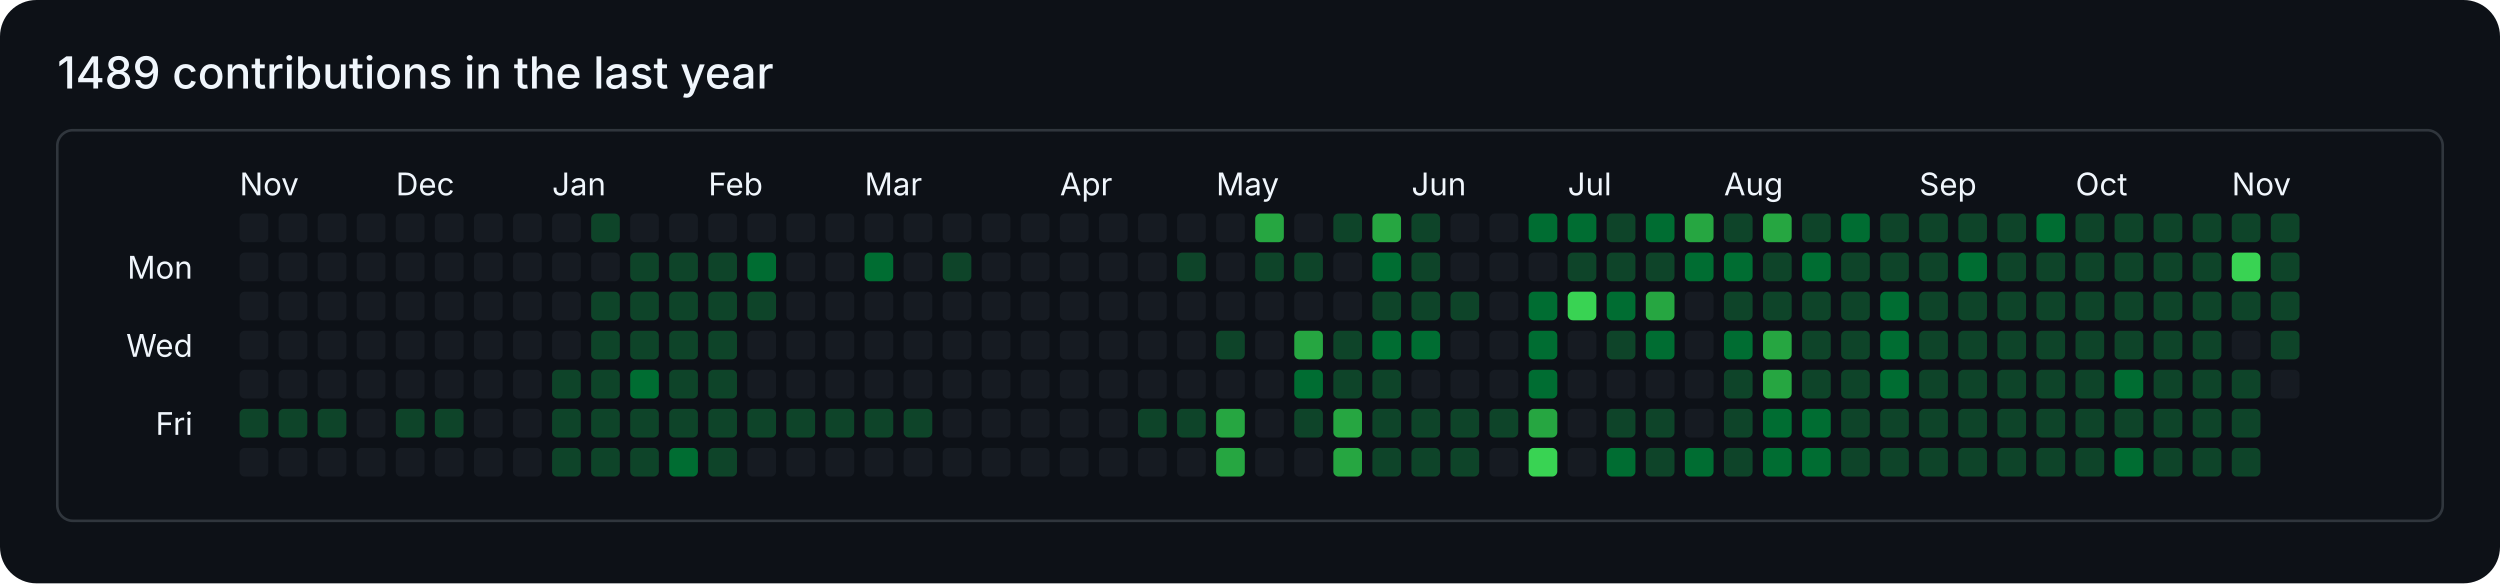
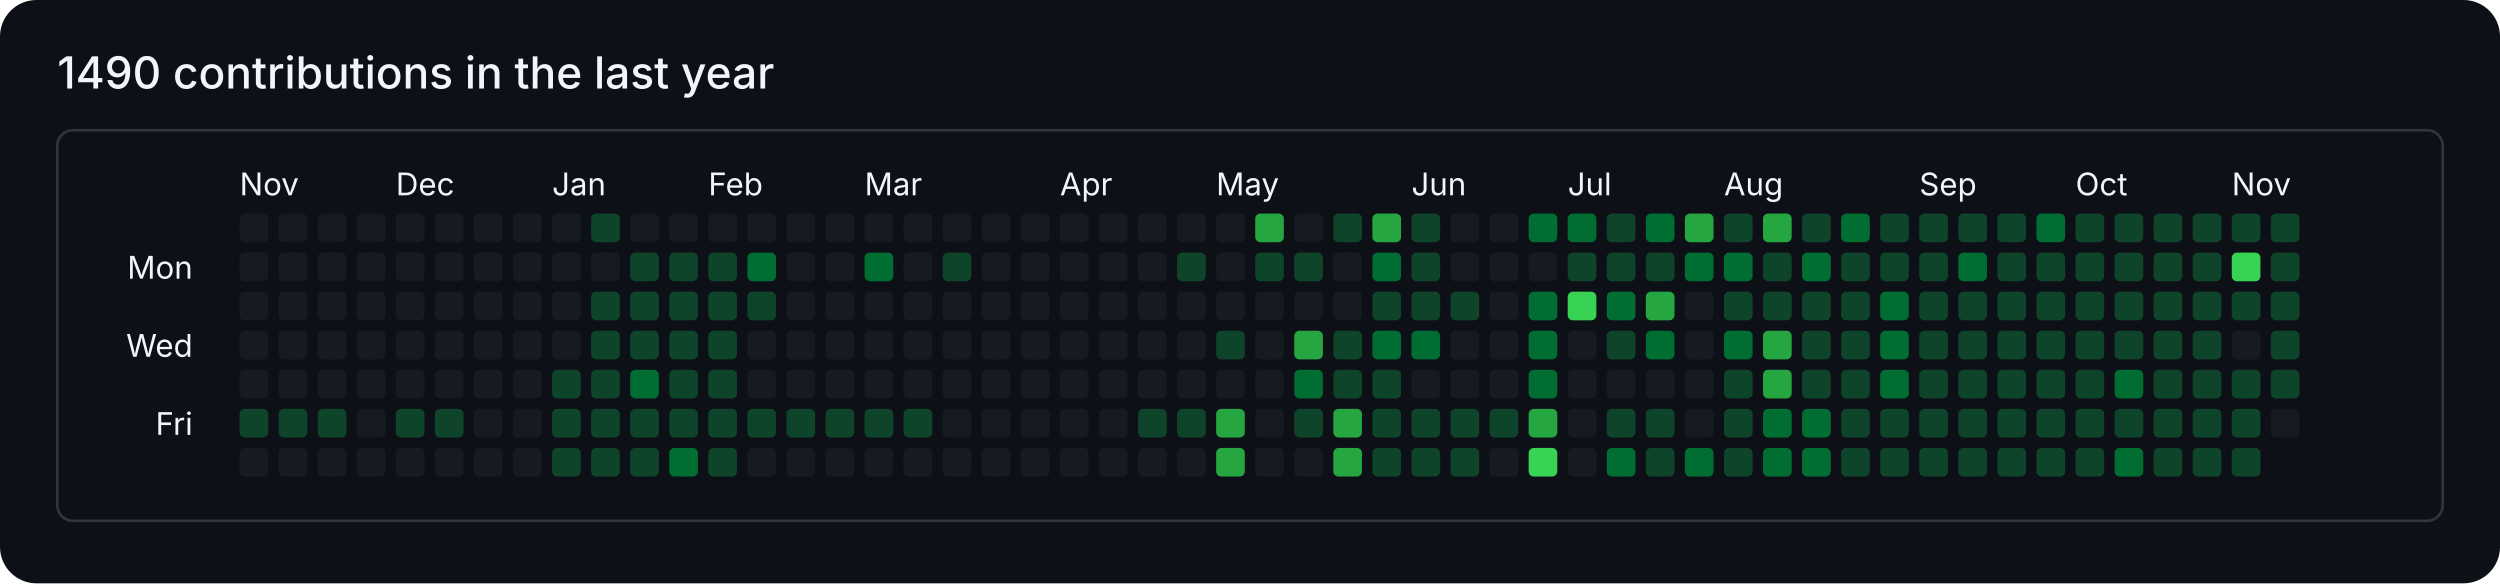
<svg xmlns="http://www.w3.org/2000/svg" width="1200" height="280" viewBox="0 0 960 224" fill="none" role="img" aria-label="AleksZyro GitHub contribution calendar">
  <style>
    .title { font: 500 17px -apple-system, BlinkMacSystemFont, 'Segoe UI', sans-serif; fill: #f0f6fc; }
    .month-label, .weekday-label, .legend, .hint { font: 400 12px -apple-system, BlinkMacSystemFont, 'Segoe UI', sans-serif; fill: #f0f6fc; }
    .hint, .legend-muted { fill: #8b949e; }
    .day-cell { shape-rendering: geometricPrecision; }
  </style>
  <rect width="960" height="224" rx="14" fill="#0d1117" />
-   <text x="22" y="34" class="title">1489 contributions in the last year</text>
+   <text x="22" y="34" class="title">1490 contributions in the last year</text>
  <rect x="22" y="50" width="916" height="150" rx="6" fill="none" stroke="#30363d" />
  <text x="92" y="75" class="month-label">Nov</text>
  <text x="152" y="75" class="month-label">Dec</text>
  <text x="212" y="75" class="month-label">Jan</text>
  <text x="272" y="75" class="month-label">Feb</text>
  <text x="332" y="75" class="month-label">Mar</text>
  <text x="407" y="75" class="month-label">Apr</text>
  <text x="467" y="75" class="month-label">May</text>
  <text x="542" y="75" class="month-label">Jun</text>
  <text x="602" y="75" class="month-label">Jul</text>
  <text x="662" y="75" class="month-label">Aug</text>
  <text x="737" y="75" class="month-label">Sep</text>
  <text x="797" y="75" class="month-label">Oct</text>
  <text x="857" y="75" class="month-label">Nov</text>
  <text x="74" y="107" class="weekday-label" text-anchor="end">Mon</text>
  <text x="74" y="137" class="weekday-label" text-anchor="end">Wed</text>
  <text x="74" y="167" class="weekday-label" text-anchor="end">Fri</text>
  <rect class="day-cell" x="92" y="82" width="11" height="11" rx="2" fill="#161b22" />
  <rect class="day-cell" x="92" y="97" width="11" height="11" rx="2" fill="#161b22" />
  <rect class="day-cell" x="92" y="112" width="11" height="11" rx="2" fill="#161b22" />
  <rect class="day-cell" x="92" y="127" width="11" height="11" rx="2" fill="#161b22" />
  <rect class="day-cell" x="92" y="142" width="11" height="11" rx="2" fill="#161b22" />
  <rect class="day-cell" x="92" y="157" width="11" height="11" rx="2" fill="#0e4429" />
  <rect class="day-cell" x="92" y="172" width="11" height="11" rx="2" fill="#161b22" />
  <rect class="day-cell" x="107" y="82" width="11" height="11" rx="2" fill="#161b22" />
  <rect class="day-cell" x="107" y="97" width="11" height="11" rx="2" fill="#161b22" />
  <rect class="day-cell" x="107" y="112" width="11" height="11" rx="2" fill="#161b22" />
  <rect class="day-cell" x="107" y="127" width="11" height="11" rx="2" fill="#161b22" />
  <rect class="day-cell" x="107" y="142" width="11" height="11" rx="2" fill="#161b22" />
  <rect class="day-cell" x="107" y="157" width="11" height="11" rx="2" fill="#0e4429" />
  <rect class="day-cell" x="107" y="172" width="11" height="11" rx="2" fill="#161b22" />
  <rect class="day-cell" x="122" y="82" width="11" height="11" rx="2" fill="#161b22" />
  <rect class="day-cell" x="122" y="97" width="11" height="11" rx="2" fill="#161b22" />
  <rect class="day-cell" x="122" y="112" width="11" height="11" rx="2" fill="#161b22" />
  <rect class="day-cell" x="122" y="127" width="11" height="11" rx="2" fill="#161b22" />
  <rect class="day-cell" x="122" y="142" width="11" height="11" rx="2" fill="#161b22" />
  <rect class="day-cell" x="122" y="157" width="11" height="11" rx="2" fill="#0e4429" />
  <rect class="day-cell" x="122" y="172" width="11" height="11" rx="2" fill="#161b22" />
  <rect class="day-cell" x="137" y="82" width="11" height="11" rx="2" fill="#161b22" />
  <rect class="day-cell" x="137" y="97" width="11" height="11" rx="2" fill="#161b22" />
  <rect class="day-cell" x="137" y="112" width="11" height="11" rx="2" fill="#161b22" />
  <rect class="day-cell" x="137" y="127" width="11" height="11" rx="2" fill="#161b22" />
  <rect class="day-cell" x="137" y="142" width="11" height="11" rx="2" fill="#161b22" />
  <rect class="day-cell" x="137" y="157" width="11" height="11" rx="2" fill="#161b22" />
  <rect class="day-cell" x="137" y="172" width="11" height="11" rx="2" fill="#161b22" />
  <rect class="day-cell" x="152" y="82" width="11" height="11" rx="2" fill="#161b22" />
  <rect class="day-cell" x="152" y="97" width="11" height="11" rx="2" fill="#161b22" />
  <rect class="day-cell" x="152" y="112" width="11" height="11" rx="2" fill="#161b22" />
  <rect class="day-cell" x="152" y="127" width="11" height="11" rx="2" fill="#161b22" />
  <rect class="day-cell" x="152" y="142" width="11" height="11" rx="2" fill="#161b22" />
  <rect class="day-cell" x="152" y="157" width="11" height="11" rx="2" fill="#0e4429" />
  <rect class="day-cell" x="152" y="172" width="11" height="11" rx="2" fill="#161b22" />
  <rect class="day-cell" x="167" y="82" width="11" height="11" rx="2" fill="#161b22" />
  <rect class="day-cell" x="167" y="97" width="11" height="11" rx="2" fill="#161b22" />
  <rect class="day-cell" x="167" y="112" width="11" height="11" rx="2" fill="#161b22" />
  <rect class="day-cell" x="167" y="127" width="11" height="11" rx="2" fill="#161b22" />
  <rect class="day-cell" x="167" y="142" width="11" height="11" rx="2" fill="#161b22" />
  <rect class="day-cell" x="167" y="157" width="11" height="11" rx="2" fill="#0e4429" />
  <rect class="day-cell" x="167" y="172" width="11" height="11" rx="2" fill="#161b22" />
  <rect class="day-cell" x="182" y="82" width="11" height="11" rx="2" fill="#161b22" />
  <rect class="day-cell" x="182" y="97" width="11" height="11" rx="2" fill="#161b22" />
  <rect class="day-cell" x="182" y="112" width="11" height="11" rx="2" fill="#161b22" />
  <rect class="day-cell" x="182" y="127" width="11" height="11" rx="2" fill="#161b22" />
  <rect class="day-cell" x="182" y="142" width="11" height="11" rx="2" fill="#161b22" />
  <rect class="day-cell" x="182" y="157" width="11" height="11" rx="2" fill="#161b22" />
  <rect class="day-cell" x="182" y="172" width="11" height="11" rx="2" fill="#161b22" />
  <rect class="day-cell" x="197" y="82" width="11" height="11" rx="2" fill="#161b22" />
  <rect class="day-cell" x="197" y="97" width="11" height="11" rx="2" fill="#161b22" />
  <rect class="day-cell" x="197" y="112" width="11" height="11" rx="2" fill="#161b22" />
  <rect class="day-cell" x="197" y="127" width="11" height="11" rx="2" fill="#161b22" />
  <rect class="day-cell" x="197" y="142" width="11" height="11" rx="2" fill="#161b22" />
  <rect class="day-cell" x="197" y="157" width="11" height="11" rx="2" fill="#161b22" />
  <rect class="day-cell" x="197" y="172" width="11" height="11" rx="2" fill="#161b22" />
  <rect class="day-cell" x="212" y="82" width="11" height="11" rx="2" fill="#161b22" />
  <rect class="day-cell" x="212" y="97" width="11" height="11" rx="2" fill="#161b22" />
  <rect class="day-cell" x="212" y="112" width="11" height="11" rx="2" fill="#161b22" />
  <rect class="day-cell" x="212" y="127" width="11" height="11" rx="2" fill="#161b22" />
  <rect class="day-cell" x="212" y="142" width="11" height="11" rx="2" fill="#0e4429" />
  <rect class="day-cell" x="212" y="157" width="11" height="11" rx="2" fill="#0e4429" />
  <rect class="day-cell" x="212" y="172" width="11" height="11" rx="2" fill="#0e4429" />
  <rect class="day-cell" x="227" y="82" width="11" height="11" rx="2" fill="#0e4429" />
  <rect class="day-cell" x="227" y="97" width="11" height="11" rx="2" fill="#161b22" />
  <rect class="day-cell" x="227" y="112" width="11" height="11" rx="2" fill="#0e4429" />
  <rect class="day-cell" x="227" y="127" width="11" height="11" rx="2" fill="#0e4429" />
  <rect class="day-cell" x="227" y="142" width="11" height="11" rx="2" fill="#0e4429" />
  <rect class="day-cell" x="227" y="157" width="11" height="11" rx="2" fill="#0e4429" />
  <rect class="day-cell" x="227" y="172" width="11" height="11" rx="2" fill="#0e4429" />
  <rect class="day-cell" x="242" y="82" width="11" height="11" rx="2" fill="#161b22" />
  <rect class="day-cell" x="242" y="97" width="11" height="11" rx="2" fill="#0e4429" />
  <rect class="day-cell" x="242" y="112" width="11" height="11" rx="2" fill="#0e4429" />
  <rect class="day-cell" x="242" y="127" width="11" height="11" rx="2" fill="#0e4429" />
  <rect class="day-cell" x="242" y="142" width="11" height="11" rx="2" fill="#006d32" />
  <rect class="day-cell" x="242" y="157" width="11" height="11" rx="2" fill="#0e4429" />
  <rect class="day-cell" x="242" y="172" width="11" height="11" rx="2" fill="#0e4429" />
  <rect class="day-cell" x="257" y="82" width="11" height="11" rx="2" fill="#161b22" />
  <rect class="day-cell" x="257" y="97" width="11" height="11" rx="2" fill="#0e4429" />
  <rect class="day-cell" x="257" y="112" width="11" height="11" rx="2" fill="#0e4429" />
  <rect class="day-cell" x="257" y="127" width="11" height="11" rx="2" fill="#0e4429" />
  <rect class="day-cell" x="257" y="142" width="11" height="11" rx="2" fill="#0e4429" />
  <rect class="day-cell" x="257" y="157" width="11" height="11" rx="2" fill="#0e4429" />
  <rect class="day-cell" x="257" y="172" width="11" height="11" rx="2" fill="#006d32" />
  <rect class="day-cell" x="272" y="82" width="11" height="11" rx="2" fill="#161b22" />
  <rect class="day-cell" x="272" y="97" width="11" height="11" rx="2" fill="#0e4429" />
  <rect class="day-cell" x="272" y="112" width="11" height="11" rx="2" fill="#0e4429" />
  <rect class="day-cell" x="272" y="127" width="11" height="11" rx="2" fill="#0e4429" />
  <rect class="day-cell" x="272" y="142" width="11" height="11" rx="2" fill="#0e4429" />
  <rect class="day-cell" x="272" y="157" width="11" height="11" rx="2" fill="#0e4429" />
  <rect class="day-cell" x="272" y="172" width="11" height="11" rx="2" fill="#0e4429" />
  <rect class="day-cell" x="287" y="82" width="11" height="11" rx="2" fill="#161b22" />
  <rect class="day-cell" x="287" y="97" width="11" height="11" rx="2" fill="#006d32" />
  <rect class="day-cell" x="287" y="112" width="11" height="11" rx="2" fill="#0e4429" />
  <rect class="day-cell" x="287" y="127" width="11" height="11" rx="2" fill="#161b22" />
  <rect class="day-cell" x="287" y="142" width="11" height="11" rx="2" fill="#161b22" />
  <rect class="day-cell" x="287" y="157" width="11" height="11" rx="2" fill="#0e4429" />
  <rect class="day-cell" x="287" y="172" width="11" height="11" rx="2" fill="#161b22" />
  <rect class="day-cell" x="302" y="82" width="11" height="11" rx="2" fill="#161b22" />
  <rect class="day-cell" x="302" y="97" width="11" height="11" rx="2" fill="#161b22" />
  <rect class="day-cell" x="302" y="112" width="11" height="11" rx="2" fill="#161b22" />
  <rect class="day-cell" x="302" y="127" width="11" height="11" rx="2" fill="#161b22" />
  <rect class="day-cell" x="302" y="142" width="11" height="11" rx="2" fill="#161b22" />
  <rect class="day-cell" x="302" y="157" width="11" height="11" rx="2" fill="#0e4429" />
  <rect class="day-cell" x="302" y="172" width="11" height="11" rx="2" fill="#161b22" />
  <rect class="day-cell" x="317" y="82" width="11" height="11" rx="2" fill="#161b22" />
  <rect class="day-cell" x="317" y="97" width="11" height="11" rx="2" fill="#161b22" />
  <rect class="day-cell" x="317" y="112" width="11" height="11" rx="2" fill="#161b22" />
  <rect class="day-cell" x="317" y="127" width="11" height="11" rx="2" fill="#161b22" />
  <rect class="day-cell" x="317" y="142" width="11" height="11" rx="2" fill="#161b22" />
  <rect class="day-cell" x="317" y="157" width="11" height="11" rx="2" fill="#0e4429" />
  <rect class="day-cell" x="317" y="172" width="11" height="11" rx="2" fill="#161b22" />
  <rect class="day-cell" x="332" y="82" width="11" height="11" rx="2" fill="#161b22" />
  <rect class="day-cell" x="332" y="97" width="11" height="11" rx="2" fill="#006d32" />
  <rect class="day-cell" x="332" y="112" width="11" height="11" rx="2" fill="#161b22" />
  <rect class="day-cell" x="332" y="127" width="11" height="11" rx="2" fill="#161b22" />
  <rect class="day-cell" x="332" y="142" width="11" height="11" rx="2" fill="#161b22" />
  <rect class="day-cell" x="332" y="157" width="11" height="11" rx="2" fill="#0e4429" />
  <rect class="day-cell" x="332" y="172" width="11" height="11" rx="2" fill="#161b22" />
  <rect class="day-cell" x="347" y="82" width="11" height="11" rx="2" fill="#161b22" />
  <rect class="day-cell" x="347" y="97" width="11" height="11" rx="2" fill="#161b22" />
  <rect class="day-cell" x="347" y="112" width="11" height="11" rx="2" fill="#161b22" />
  <rect class="day-cell" x="347" y="127" width="11" height="11" rx="2" fill="#161b22" />
  <rect class="day-cell" x="347" y="142" width="11" height="11" rx="2" fill="#161b22" />
  <rect class="day-cell" x="347" y="157" width="11" height="11" rx="2" fill="#0e4429" />
  <rect class="day-cell" x="347" y="172" width="11" height="11" rx="2" fill="#161b22" />
  <rect class="day-cell" x="362" y="82" width="11" height="11" rx="2" fill="#161b22" />
  <rect class="day-cell" x="362" y="97" width="11" height="11" rx="2" fill="#0e4429" />
  <rect class="day-cell" x="362" y="112" width="11" height="11" rx="2" fill="#161b22" />
  <rect class="day-cell" x="362" y="127" width="11" height="11" rx="2" fill="#161b22" />
  <rect class="day-cell" x="362" y="142" width="11" height="11" rx="2" fill="#161b22" />
  <rect class="day-cell" x="362" y="157" width="11" height="11" rx="2" fill="#161b22" />
  <rect class="day-cell" x="362" y="172" width="11" height="11" rx="2" fill="#161b22" />
  <rect class="day-cell" x="377" y="82" width="11" height="11" rx="2" fill="#161b22" />
  <rect class="day-cell" x="377" y="97" width="11" height="11" rx="2" fill="#161b22" />
  <rect class="day-cell" x="377" y="112" width="11" height="11" rx="2" fill="#161b22" />
  <rect class="day-cell" x="377" y="127" width="11" height="11" rx="2" fill="#161b22" />
  <rect class="day-cell" x="377" y="142" width="11" height="11" rx="2" fill="#161b22" />
  <rect class="day-cell" x="377" y="157" width="11" height="11" rx="2" fill="#161b22" />
  <rect class="day-cell" x="377" y="172" width="11" height="11" rx="2" fill="#161b22" />
  <rect class="day-cell" x="392" y="82" width="11" height="11" rx="2" fill="#161b22" />
  <rect class="day-cell" x="392" y="97" width="11" height="11" rx="2" fill="#161b22" />
  <rect class="day-cell" x="392" y="112" width="11" height="11" rx="2" fill="#161b22" />
  <rect class="day-cell" x="392" y="127" width="11" height="11" rx="2" fill="#161b22" />
  <rect class="day-cell" x="392" y="142" width="11" height="11" rx="2" fill="#161b22" />
  <rect class="day-cell" x="392" y="157" width="11" height="11" rx="2" fill="#161b22" />
  <rect class="day-cell" x="392" y="172" width="11" height="11" rx="2" fill="#161b22" />
  <rect class="day-cell" x="407" y="82" width="11" height="11" rx="2" fill="#161b22" />
  <rect class="day-cell" x="407" y="97" width="11" height="11" rx="2" fill="#161b22" />
  <rect class="day-cell" x="407" y="112" width="11" height="11" rx="2" fill="#161b22" />
  <rect class="day-cell" x="407" y="127" width="11" height="11" rx="2" fill="#161b22" />
  <rect class="day-cell" x="407" y="142" width="11" height="11" rx="2" fill="#161b22" />
  <rect class="day-cell" x="407" y="157" width="11" height="11" rx="2" fill="#161b22" />
  <rect class="day-cell" x="407" y="172" width="11" height="11" rx="2" fill="#161b22" />
  <rect class="day-cell" x="422" y="82" width="11" height="11" rx="2" fill="#161b22" />
  <rect class="day-cell" x="422" y="97" width="11" height="11" rx="2" fill="#161b22" />
  <rect class="day-cell" x="422" y="112" width="11" height="11" rx="2" fill="#161b22" />
  <rect class="day-cell" x="422" y="127" width="11" height="11" rx="2" fill="#161b22" />
  <rect class="day-cell" x="422" y="142" width="11" height="11" rx="2" fill="#161b22" />
  <rect class="day-cell" x="422" y="157" width="11" height="11" rx="2" fill="#161b22" />
  <rect class="day-cell" x="422" y="172" width="11" height="11" rx="2" fill="#161b22" />
  <rect class="day-cell" x="437" y="82" width="11" height="11" rx="2" fill="#161b22" />
  <rect class="day-cell" x="437" y="97" width="11" height="11" rx="2" fill="#161b22" />
  <rect class="day-cell" x="437" y="112" width="11" height="11" rx="2" fill="#161b22" />
  <rect class="day-cell" x="437" y="127" width="11" height="11" rx="2" fill="#161b22" />
  <rect class="day-cell" x="437" y="142" width="11" height="11" rx="2" fill="#161b22" />
  <rect class="day-cell" x="437" y="157" width="11" height="11" rx="2" fill="#0e4429" />
  <rect class="day-cell" x="437" y="172" width="11" height="11" rx="2" fill="#161b22" />
  <rect class="day-cell" x="452" y="82" width="11" height="11" rx="2" fill="#161b22" />
  <rect class="day-cell" x="452" y="97" width="11" height="11" rx="2" fill="#0e4429" />
  <rect class="day-cell" x="452" y="112" width="11" height="11" rx="2" fill="#161b22" />
  <rect class="day-cell" x="452" y="127" width="11" height="11" rx="2" fill="#161b22" />
  <rect class="day-cell" x="452" y="142" width="11" height="11" rx="2" fill="#161b22" />
  <rect class="day-cell" x="452" y="157" width="11" height="11" rx="2" fill="#0e4429" />
  <rect class="day-cell" x="452" y="172" width="11" height="11" rx="2" fill="#161b22" />
  <rect class="day-cell" x="467" y="82" width="11" height="11" rx="2" fill="#161b22" />
  <rect class="day-cell" x="467" y="97" width="11" height="11" rx="2" fill="#161b22" />
  <rect class="day-cell" x="467" y="112" width="11" height="11" rx="2" fill="#161b22" />
  <rect class="day-cell" x="467" y="127" width="11" height="11" rx="2" fill="#0e4429" />
  <rect class="day-cell" x="467" y="142" width="11" height="11" rx="2" fill="#161b22" />
  <rect class="day-cell" x="467" y="157" width="11" height="11" rx="2" fill="#26a641" />
  <rect class="day-cell" x="467" y="172" width="11" height="11" rx="2" fill="#26a641" />
  <rect class="day-cell" x="482" y="82" width="11" height="11" rx="2" fill="#26a641" />
  <rect class="day-cell" x="482" y="97" width="11" height="11" rx="2" fill="#0e4429" />
  <rect class="day-cell" x="482" y="112" width="11" height="11" rx="2" fill="#161b22" />
  <rect class="day-cell" x="482" y="127" width="11" height="11" rx="2" fill="#161b22" />
  <rect class="day-cell" x="482" y="142" width="11" height="11" rx="2" fill="#161b22" />
  <rect class="day-cell" x="482" y="157" width="11" height="11" rx="2" fill="#161b22" />
  <rect class="day-cell" x="482" y="172" width="11" height="11" rx="2" fill="#161b22" />
  <rect class="day-cell" x="497" y="82" width="11" height="11" rx="2" fill="#161b22" />
  <rect class="day-cell" x="497" y="97" width="11" height="11" rx="2" fill="#0e4429" />
  <rect class="day-cell" x="497" y="112" width="11" height="11" rx="2" fill="#161b22" />
  <rect class="day-cell" x="497" y="127" width="11" height="11" rx="2" fill="#26a641" />
  <rect class="day-cell" x="497" y="142" width="11" height="11" rx="2" fill="#006d32" />
  <rect class="day-cell" x="497" y="157" width="11" height="11" rx="2" fill="#0e4429" />
  <rect class="day-cell" x="497" y="172" width="11" height="11" rx="2" fill="#161b22" />
  <rect class="day-cell" x="512" y="82" width="11" height="11" rx="2" fill="#0e4429" />
  <rect class="day-cell" x="512" y="97" width="11" height="11" rx="2" fill="#161b22" />
  <rect class="day-cell" x="512" y="112" width="11" height="11" rx="2" fill="#161b22" />
  <rect class="day-cell" x="512" y="127" width="11" height="11" rx="2" fill="#0e4429" />
  <rect class="day-cell" x="512" y="142" width="11" height="11" rx="2" fill="#0e4429" />
  <rect class="day-cell" x="512" y="157" width="11" height="11" rx="2" fill="#26a641" />
  <rect class="day-cell" x="512" y="172" width="11" height="11" rx="2" fill="#26a641" />
  <rect class="day-cell" x="527" y="82" width="11" height="11" rx="2" fill="#26a641" />
  <rect class="day-cell" x="527" y="97" width="11" height="11" rx="2" fill="#006d32" />
  <rect class="day-cell" x="527" y="112" width="11" height="11" rx="2" fill="#0e4429" />
  <rect class="day-cell" x="527" y="127" width="11" height="11" rx="2" fill="#006d32" />
  <rect class="day-cell" x="527" y="142" width="11" height="11" rx="2" fill="#0e4429" />
  <rect class="day-cell" x="527" y="157" width="11" height="11" rx="2" fill="#0e4429" />
  <rect class="day-cell" x="527" y="172" width="11" height="11" rx="2" fill="#0e4429" />
  <rect class="day-cell" x="542" y="82" width="11" height="11" rx="2" fill="#0e4429" />
  <rect class="day-cell" x="542" y="97" width="11" height="11" rx="2" fill="#0e4429" />
  <rect class="day-cell" x="542" y="112" width="11" height="11" rx="2" fill="#0e4429" />
  <rect class="day-cell" x="542" y="127" width="11" height="11" rx="2" fill="#006d32" />
  <rect class="day-cell" x="542" y="142" width="11" height="11" rx="2" fill="#161b22" />
  <rect class="day-cell" x="542" y="157" width="11" height="11" rx="2" fill="#0e4429" />
  <rect class="day-cell" x="542" y="172" width="11" height="11" rx="2" fill="#0e4429" />
  <rect class="day-cell" x="557" y="82" width="11" height="11" rx="2" fill="#161b22" />
  <rect class="day-cell" x="557" y="97" width="11" height="11" rx="2" fill="#161b22" />
  <rect class="day-cell" x="557" y="112" width="11" height="11" rx="2" fill="#0e4429" />
  <rect class="day-cell" x="557" y="127" width="11" height="11" rx="2" fill="#161b22" />
  <rect class="day-cell" x="557" y="142" width="11" height="11" rx="2" fill="#161b22" />
  <rect class="day-cell" x="557" y="157" width="11" height="11" rx="2" fill="#0e4429" />
  <rect class="day-cell" x="557" y="172" width="11" height="11" rx="2" fill="#0e4429" />
  <rect class="day-cell" x="572" y="82" width="11" height="11" rx="2" fill="#161b22" />
  <rect class="day-cell" x="572" y="97" width="11" height="11" rx="2" fill="#161b22" />
  <rect class="day-cell" x="572" y="112" width="11" height="11" rx="2" fill="#161b22" />
  <rect class="day-cell" x="572" y="127" width="11" height="11" rx="2" fill="#161b22" />
  <rect class="day-cell" x="572" y="142" width="11" height="11" rx="2" fill="#161b22" />
  <rect class="day-cell" x="572" y="157" width="11" height="11" rx="2" fill="#0e4429" />
  <rect class="day-cell" x="572" y="172" width="11" height="11" rx="2" fill="#161b22" />
  <rect class="day-cell" x="587" y="82" width="11" height="11" rx="2" fill="#006d32" />
  <rect class="day-cell" x="587" y="97" width="11" height="11" rx="2" fill="#161b22" />
  <rect class="day-cell" x="587" y="112" width="11" height="11" rx="2" fill="#006d32" />
  <rect class="day-cell" x="587" y="127" width="11" height="11" rx="2" fill="#006d32" />
  <rect class="day-cell" x="587" y="142" width="11" height="11" rx="2" fill="#006d32" />
  <rect class="day-cell" x="587" y="157" width="11" height="11" rx="2" fill="#26a641" />
  <rect class="day-cell" x="587" y="172" width="11" height="11" rx="2" fill="#39d353" />
  <rect class="day-cell" x="602" y="82" width="11" height="11" rx="2" fill="#006d32" />
  <rect class="day-cell" x="602" y="97" width="11" height="11" rx="2" fill="#0e4429" />
  <rect class="day-cell" x="602" y="112" width="11" height="11" rx="2" fill="#39d353" />
  <rect class="day-cell" x="602" y="127" width="11" height="11" rx="2" fill="#161b22" />
  <rect class="day-cell" x="602" y="142" width="11" height="11" rx="2" fill="#161b22" />
  <rect class="day-cell" x="602" y="157" width="11" height="11" rx="2" fill="#161b22" />
  <rect class="day-cell" x="602" y="172" width="11" height="11" rx="2" fill="#161b22" />
  <rect class="day-cell" x="617" y="82" width="11" height="11" rx="2" fill="#0e4429" />
  <rect class="day-cell" x="617" y="97" width="11" height="11" rx="2" fill="#0e4429" />
  <rect class="day-cell" x="617" y="112" width="11" height="11" rx="2" fill="#006d32" />
  <rect class="day-cell" x="617" y="127" width="11" height="11" rx="2" fill="#0e4429" />
  <rect class="day-cell" x="617" y="142" width="11" height="11" rx="2" fill="#161b22" />
  <rect class="day-cell" x="617" y="157" width="11" height="11" rx="2" fill="#0e4429" />
  <rect class="day-cell" x="617" y="172" width="11" height="11" rx="2" fill="#006d32" />
  <rect class="day-cell" x="632" y="82" width="11" height="11" rx="2" fill="#006d32" />
  <rect class="day-cell" x="632" y="97" width="11" height="11" rx="2" fill="#0e4429" />
  <rect class="day-cell" x="632" y="112" width="11" height="11" rx="2" fill="#26a641" />
  <rect class="day-cell" x="632" y="127" width="11" height="11" rx="2" fill="#006d32" />
  <rect class="day-cell" x="632" y="142" width="11" height="11" rx="2" fill="#161b22" />
  <rect class="day-cell" x="632" y="157" width="11" height="11" rx="2" fill="#0e4429" />
  <rect class="day-cell" x="632" y="172" width="11" height="11" rx="2" fill="#0e4429" />
  <rect class="day-cell" x="647" y="82" width="11" height="11" rx="2" fill="#26a641" />
  <rect class="day-cell" x="647" y="97" width="11" height="11" rx="2" fill="#006d32" />
  <rect class="day-cell" x="647" y="112" width="11" height="11" rx="2" fill="#161b22" />
  <rect class="day-cell" x="647" y="127" width="11" height="11" rx="2" fill="#161b22" />
  <rect class="day-cell" x="647" y="142" width="11" height="11" rx="2" fill="#161b22" />
  <rect class="day-cell" x="647" y="157" width="11" height="11" rx="2" fill="#161b22" />
  <rect class="day-cell" x="647" y="172" width="11" height="11" rx="2" fill="#006d32" />
  <rect class="day-cell" x="662" y="82" width="11" height="11" rx="2" fill="#0e4429" />
  <rect class="day-cell" x="662" y="97" width="11" height="11" rx="2" fill="#006d32" />
  <rect class="day-cell" x="662" y="112" width="11" height="11" rx="2" fill="#0e4429" />
  <rect class="day-cell" x="662" y="127" width="11" height="11" rx="2" fill="#006d32" />
  <rect class="day-cell" x="662" y="142" width="11" height="11" rx="2" fill="#0e4429" />
  <rect class="day-cell" x="662" y="157" width="11" height="11" rx="2" fill="#0e4429" />
  <rect class="day-cell" x="662" y="172" width="11" height="11" rx="2" fill="#0e4429" />
  <rect class="day-cell" x="677" y="82" width="11" height="11" rx="2" fill="#26a641" />
  <rect class="day-cell" x="677" y="97" width="11" height="11" rx="2" fill="#0e4429" />
  <rect class="day-cell" x="677" y="112" width="11" height="11" rx="2" fill="#0e4429" />
  <rect class="day-cell" x="677" y="127" width="11" height="11" rx="2" fill="#26a641" />
  <rect class="day-cell" x="677" y="142" width="11" height="11" rx="2" fill="#26a641" />
  <rect class="day-cell" x="677" y="157" width="11" height="11" rx="2" fill="#006d32" />
  <rect class="day-cell" x="677" y="172" width="11" height="11" rx="2" fill="#006d32" />
  <rect class="day-cell" x="692" y="82" width="11" height="11" rx="2" fill="#0e4429" />
  <rect class="day-cell" x="692" y="97" width="11" height="11" rx="2" fill="#006d32" />
  <rect class="day-cell" x="692" y="112" width="11" height="11" rx="2" fill="#0e4429" />
  <rect class="day-cell" x="692" y="127" width="11" height="11" rx="2" fill="#0e4429" />
  <rect class="day-cell" x="692" y="142" width="11" height="11" rx="2" fill="#0e4429" />
  <rect class="day-cell" x="692" y="157" width="11" height="11" rx="2" fill="#006d32" />
  <rect class="day-cell" x="692" y="172" width="11" height="11" rx="2" fill="#006d32" />
  <rect class="day-cell" x="707" y="82" width="11" height="11" rx="2" fill="#006d32" />
  <rect class="day-cell" x="707" y="97" width="11" height="11" rx="2" fill="#0e4429" />
  <rect class="day-cell" x="707" y="112" width="11" height="11" rx="2" fill="#0e4429" />
  <rect class="day-cell" x="707" y="127" width="11" height="11" rx="2" fill="#0e4429" />
  <rect class="day-cell" x="707" y="142" width="11" height="11" rx="2" fill="#0e4429" />
  <rect class="day-cell" x="707" y="157" width="11" height="11" rx="2" fill="#0e4429" />
  <rect class="day-cell" x="707" y="172" width="11" height="11" rx="2" fill="#0e4429" />
  <rect class="day-cell" x="722" y="82" width="11" height="11" rx="2" fill="#0e4429" />
  <rect class="day-cell" x="722" y="97" width="11" height="11" rx="2" fill="#0e4429" />
  <rect class="day-cell" x="722" y="112" width="11" height="11" rx="2" fill="#006d32" />
  <rect class="day-cell" x="722" y="127" width="11" height="11" rx="2" fill="#006d32" />
  <rect class="day-cell" x="722" y="142" width="11" height="11" rx="2" fill="#006d32" />
  <rect class="day-cell" x="722" y="157" width="11" height="11" rx="2" fill="#0e4429" />
  <rect class="day-cell" x="722" y="172" width="11" height="11" rx="2" fill="#0e4429" />
  <rect class="day-cell" x="737" y="82" width="11" height="11" rx="2" fill="#0e4429" />
  <rect class="day-cell" x="737" y="97" width="11" height="11" rx="2" fill="#0e4429" />
  <rect class="day-cell" x="737" y="112" width="11" height="11" rx="2" fill="#0e4429" />
  <rect class="day-cell" x="737" y="127" width="11" height="11" rx="2" fill="#0e4429" />
  <rect class="day-cell" x="737" y="142" width="11" height="11" rx="2" fill="#0e4429" />
  <rect class="day-cell" x="737" y="157" width="11" height="11" rx="2" fill="#0e4429" />
  <rect class="day-cell" x="737" y="172" width="11" height="11" rx="2" fill="#0e4429" />
  <rect class="day-cell" x="752" y="82" width="11" height="11" rx="2" fill="#0e4429" />
  <rect class="day-cell" x="752" y="97" width="11" height="11" rx="2" fill="#006d32" />
  <rect class="day-cell" x="752" y="112" width="11" height="11" rx="2" fill="#0e4429" />
  <rect class="day-cell" x="752" y="127" width="11" height="11" rx="2" fill="#0e4429" />
  <rect class="day-cell" x="752" y="142" width="11" height="11" rx="2" fill="#0e4429" />
  <rect class="day-cell" x="752" y="157" width="11" height="11" rx="2" fill="#0e4429" />
  <rect class="day-cell" x="752" y="172" width="11" height="11" rx="2" fill="#0e4429" />
  <rect class="day-cell" x="767" y="82" width="11" height="11" rx="2" fill="#0e4429" />
  <rect class="day-cell" x="767" y="97" width="11" height="11" rx="2" fill="#0e4429" />
  <rect class="day-cell" x="767" y="112" width="11" height="11" rx="2" fill="#0e4429" />
  <rect class="day-cell" x="767" y="127" width="11" height="11" rx="2" fill="#0e4429" />
  <rect class="day-cell" x="767" y="142" width="11" height="11" rx="2" fill="#0e4429" />
  <rect class="day-cell" x="767" y="157" width="11" height="11" rx="2" fill="#0e4429" />
  <rect class="day-cell" x="767" y="172" width="11" height="11" rx="2" fill="#0e4429" />
  <rect class="day-cell" x="782" y="82" width="11" height="11" rx="2" fill="#006d32" />
  <rect class="day-cell" x="782" y="97" width="11" height="11" rx="2" fill="#0e4429" />
  <rect class="day-cell" x="782" y="112" width="11" height="11" rx="2" fill="#0e4429" />
  <rect class="day-cell" x="782" y="127" width="11" height="11" rx="2" fill="#0e4429" />
  <rect class="day-cell" x="782" y="142" width="11" height="11" rx="2" fill="#0e4429" />
  <rect class="day-cell" x="782" y="157" width="11" height="11" rx="2" fill="#0e4429" />
  <rect class="day-cell" x="782" y="172" width="11" height="11" rx="2" fill="#0e4429" />
  <rect class="day-cell" x="797" y="82" width="11" height="11" rx="2" fill="#0e4429" />
  <rect class="day-cell" x="797" y="97" width="11" height="11" rx="2" fill="#0e4429" />
  <rect class="day-cell" x="797" y="112" width="11" height="11" rx="2" fill="#0e4429" />
  <rect class="day-cell" x="797" y="127" width="11" height="11" rx="2" fill="#0e4429" />
  <rect class="day-cell" x="797" y="142" width="11" height="11" rx="2" fill="#0e4429" />
  <rect class="day-cell" x="797" y="157" width="11" height="11" rx="2" fill="#0e4429" />
  <rect class="day-cell" x="797" y="172" width="11" height="11" rx="2" fill="#0e4429" />
  <rect class="day-cell" x="812" y="82" width="11" height="11" rx="2" fill="#0e4429" />
  <rect class="day-cell" x="812" y="97" width="11" height="11" rx="2" fill="#0e4429" />
  <rect class="day-cell" x="812" y="112" width="11" height="11" rx="2" fill="#0e4429" />
  <rect class="day-cell" x="812" y="127" width="11" height="11" rx="2" fill="#0e4429" />
  <rect class="day-cell" x="812" y="142" width="11" height="11" rx="2" fill="#006d32" />
  <rect class="day-cell" x="812" y="157" width="11" height="11" rx="2" fill="#0e4429" />
  <rect class="day-cell" x="812" y="172" width="11" height="11" rx="2" fill="#006d32" />
  <rect class="day-cell" x="827" y="82" width="11" height="11" rx="2" fill="#0e4429" />
  <rect class="day-cell" x="827" y="97" width="11" height="11" rx="2" fill="#0e4429" />
  <rect class="day-cell" x="827" y="112" width="11" height="11" rx="2" fill="#0e4429" />
  <rect class="day-cell" x="827" y="127" width="11" height="11" rx="2" fill="#0e4429" />
  <rect class="day-cell" x="827" y="142" width="11" height="11" rx="2" fill="#0e4429" />
  <rect class="day-cell" x="827" y="157" width="11" height="11" rx="2" fill="#0e4429" />
  <rect class="day-cell" x="827" y="172" width="11" height="11" rx="2" fill="#0e4429" />
  <rect class="day-cell" x="842" y="82" width="11" height="11" rx="2" fill="#0e4429" />
  <rect class="day-cell" x="842" y="97" width="11" height="11" rx="2" fill="#0e4429" />
  <rect class="day-cell" x="842" y="112" width="11" height="11" rx="2" fill="#0e4429" />
  <rect class="day-cell" x="842" y="127" width="11" height="11" rx="2" fill="#0e4429" />
  <rect class="day-cell" x="842" y="142" width="11" height="11" rx="2" fill="#0e4429" />
  <rect class="day-cell" x="842" y="157" width="11" height="11" rx="2" fill="#0e4429" />
  <rect class="day-cell" x="842" y="172" width="11" height="11" rx="2" fill="#0e4429" />
  <rect class="day-cell" x="857" y="82" width="11" height="11" rx="2" fill="#0e4429" />
  <rect class="day-cell" x="857" y="97" width="11" height="11" rx="2" fill="#39d353" />
  <rect class="day-cell" x="857" y="112" width="11" height="11" rx="2" fill="#0e4429" />
  <rect class="day-cell" x="857" y="127" width="11" height="11" rx="2" fill="#161b22" />
  <rect class="day-cell" x="857" y="142" width="11" height="11" rx="2" fill="#0e4429" />
  <rect class="day-cell" x="857" y="157" width="11" height="11" rx="2" fill="#0e4429" />
  <rect class="day-cell" x="857" y="172" width="11" height="11" rx="2" fill="#0e4429" />
  <rect class="day-cell" x="872" y="82" width="11" height="11" rx="2" fill="#0e4429" />
  <rect class="day-cell" x="872" y="97" width="11" height="11" rx="2" fill="#0e4429" />
  <rect class="day-cell" x="872" y="112" width="11" height="11" rx="2" fill="#0e4429" />
  <rect class="day-cell" x="872" y="127" width="11" height="11" rx="2" fill="#0e4429" />
-   <rect class="day-cell" x="872" y="142" width="11" height="11" rx="2" fill="#161b22" />
+   <rect class="day-cell" x="872" y="142" width="11" height="11" rx="2" fill="#0e4429" />
+   <rect class="day-cell" x="872" y="157" width="11" height="11" rx="2" fill="#161b22" />
</svg>
